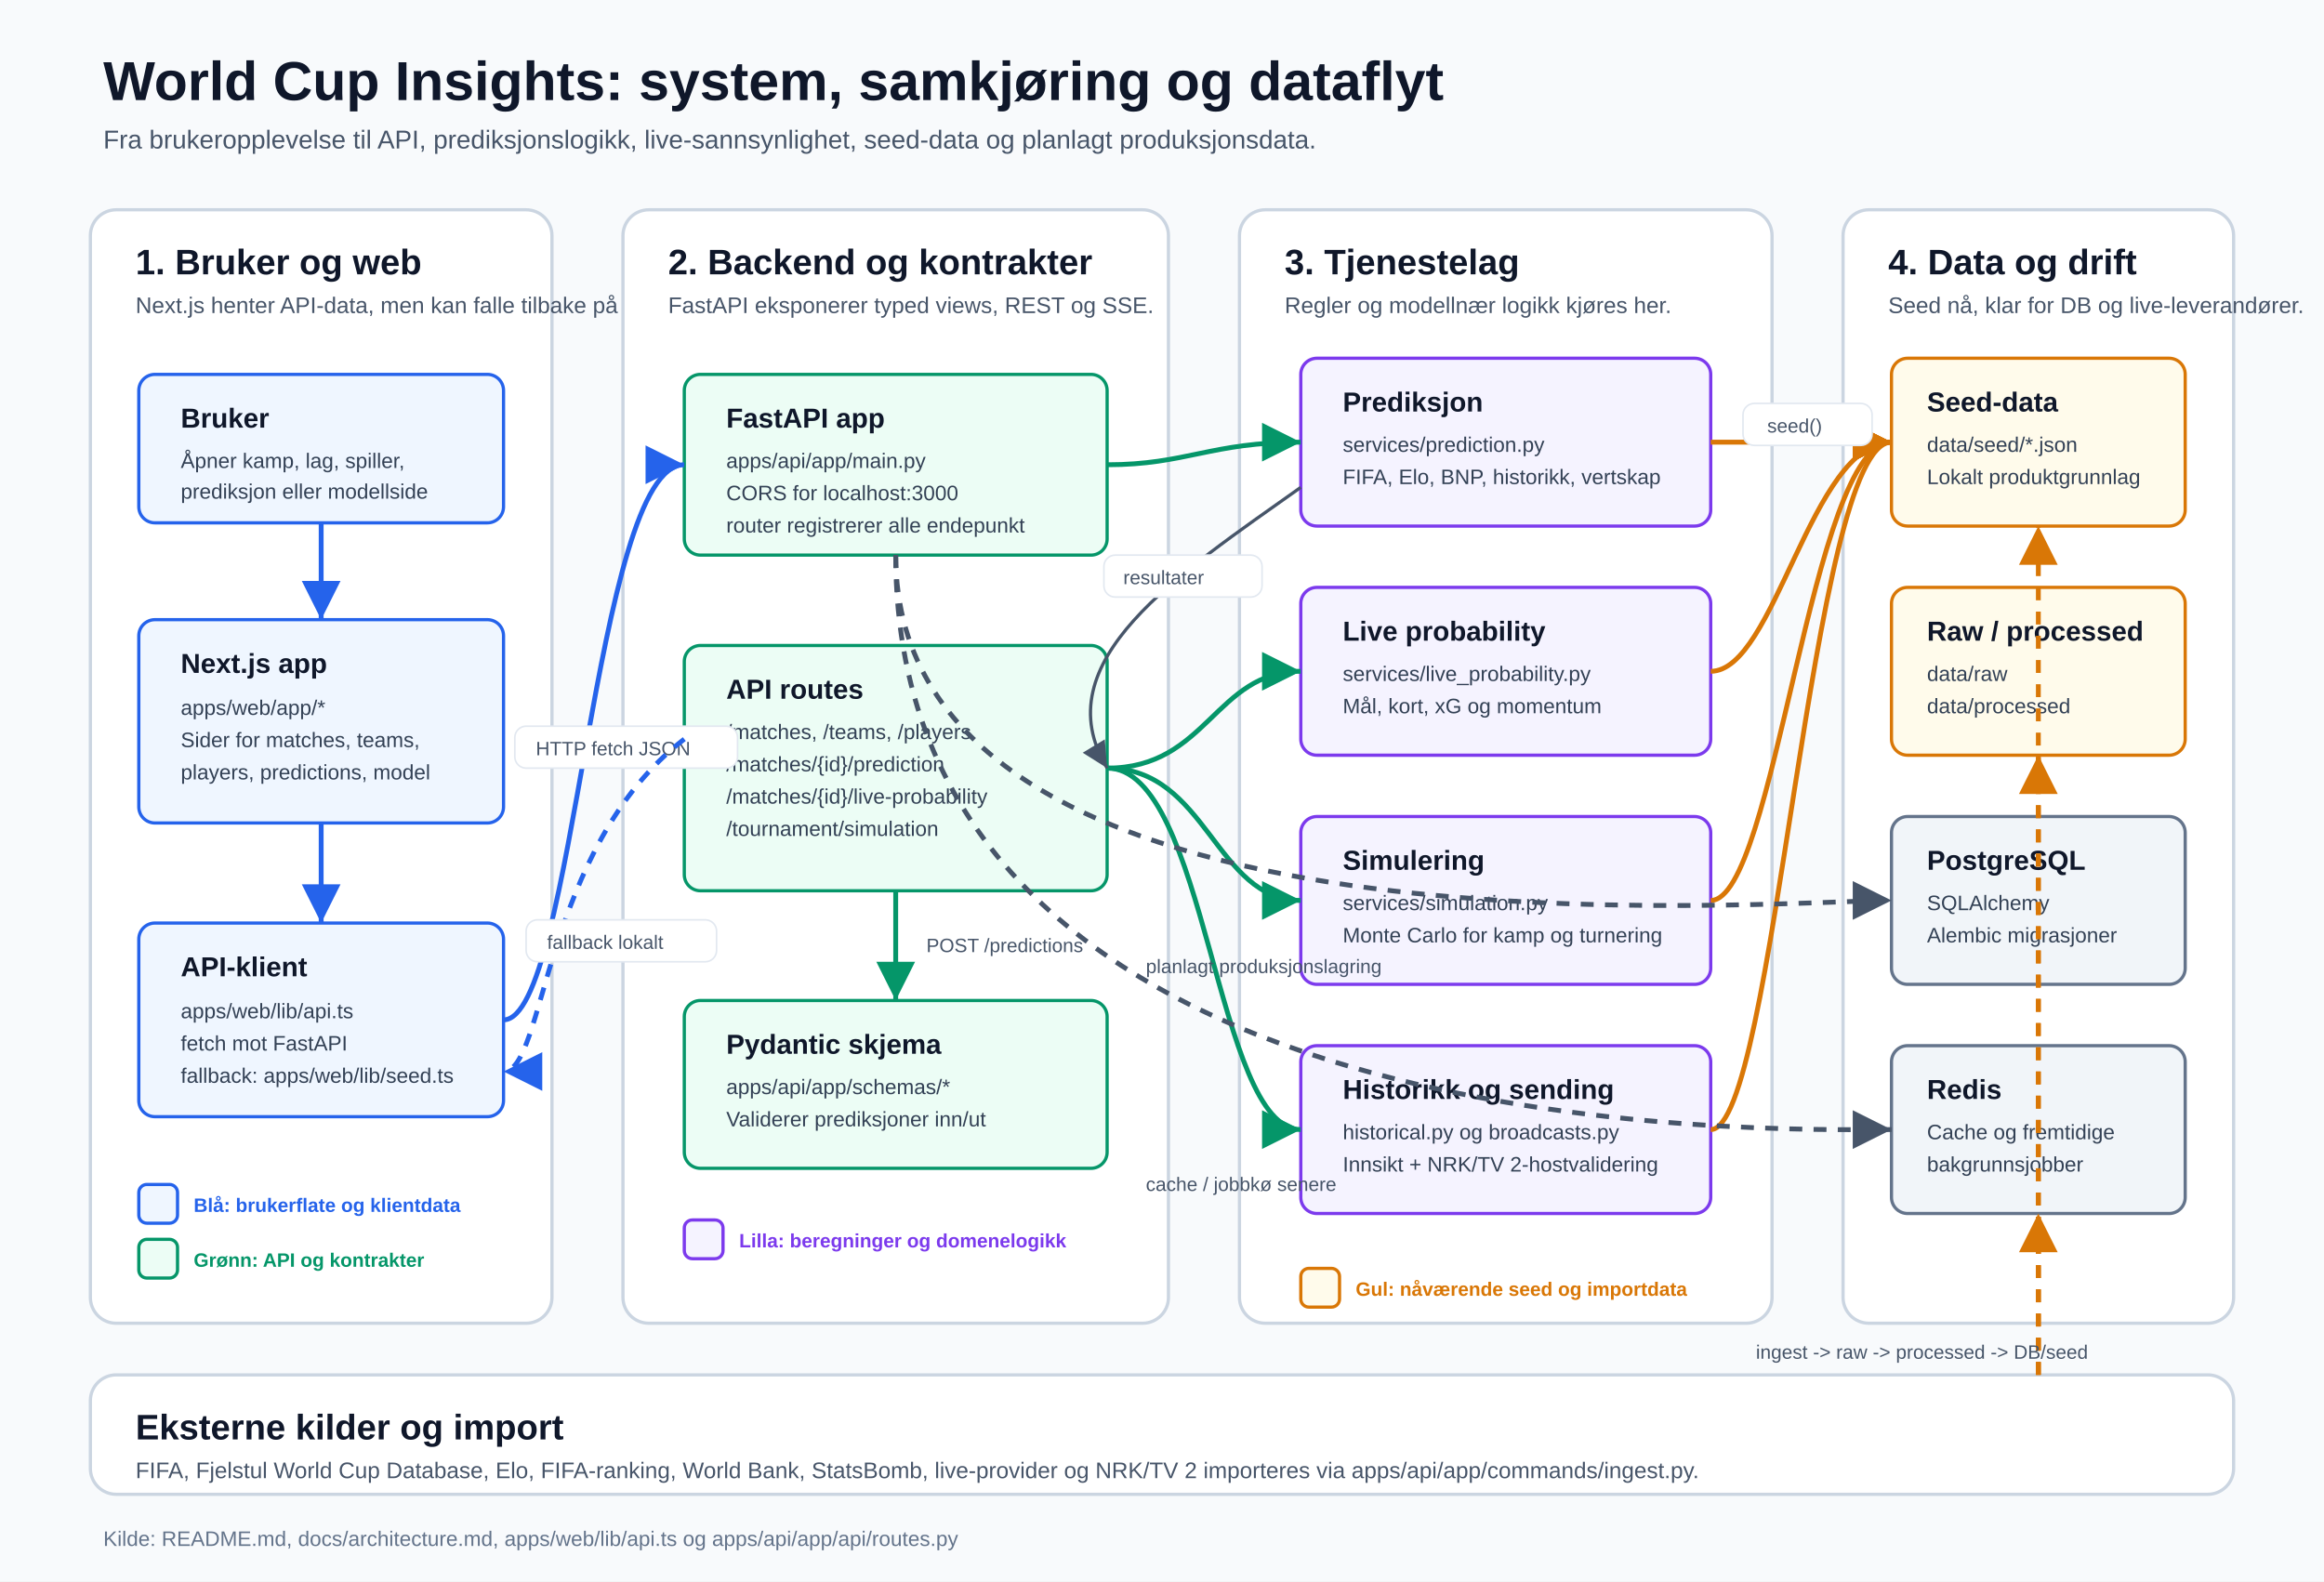
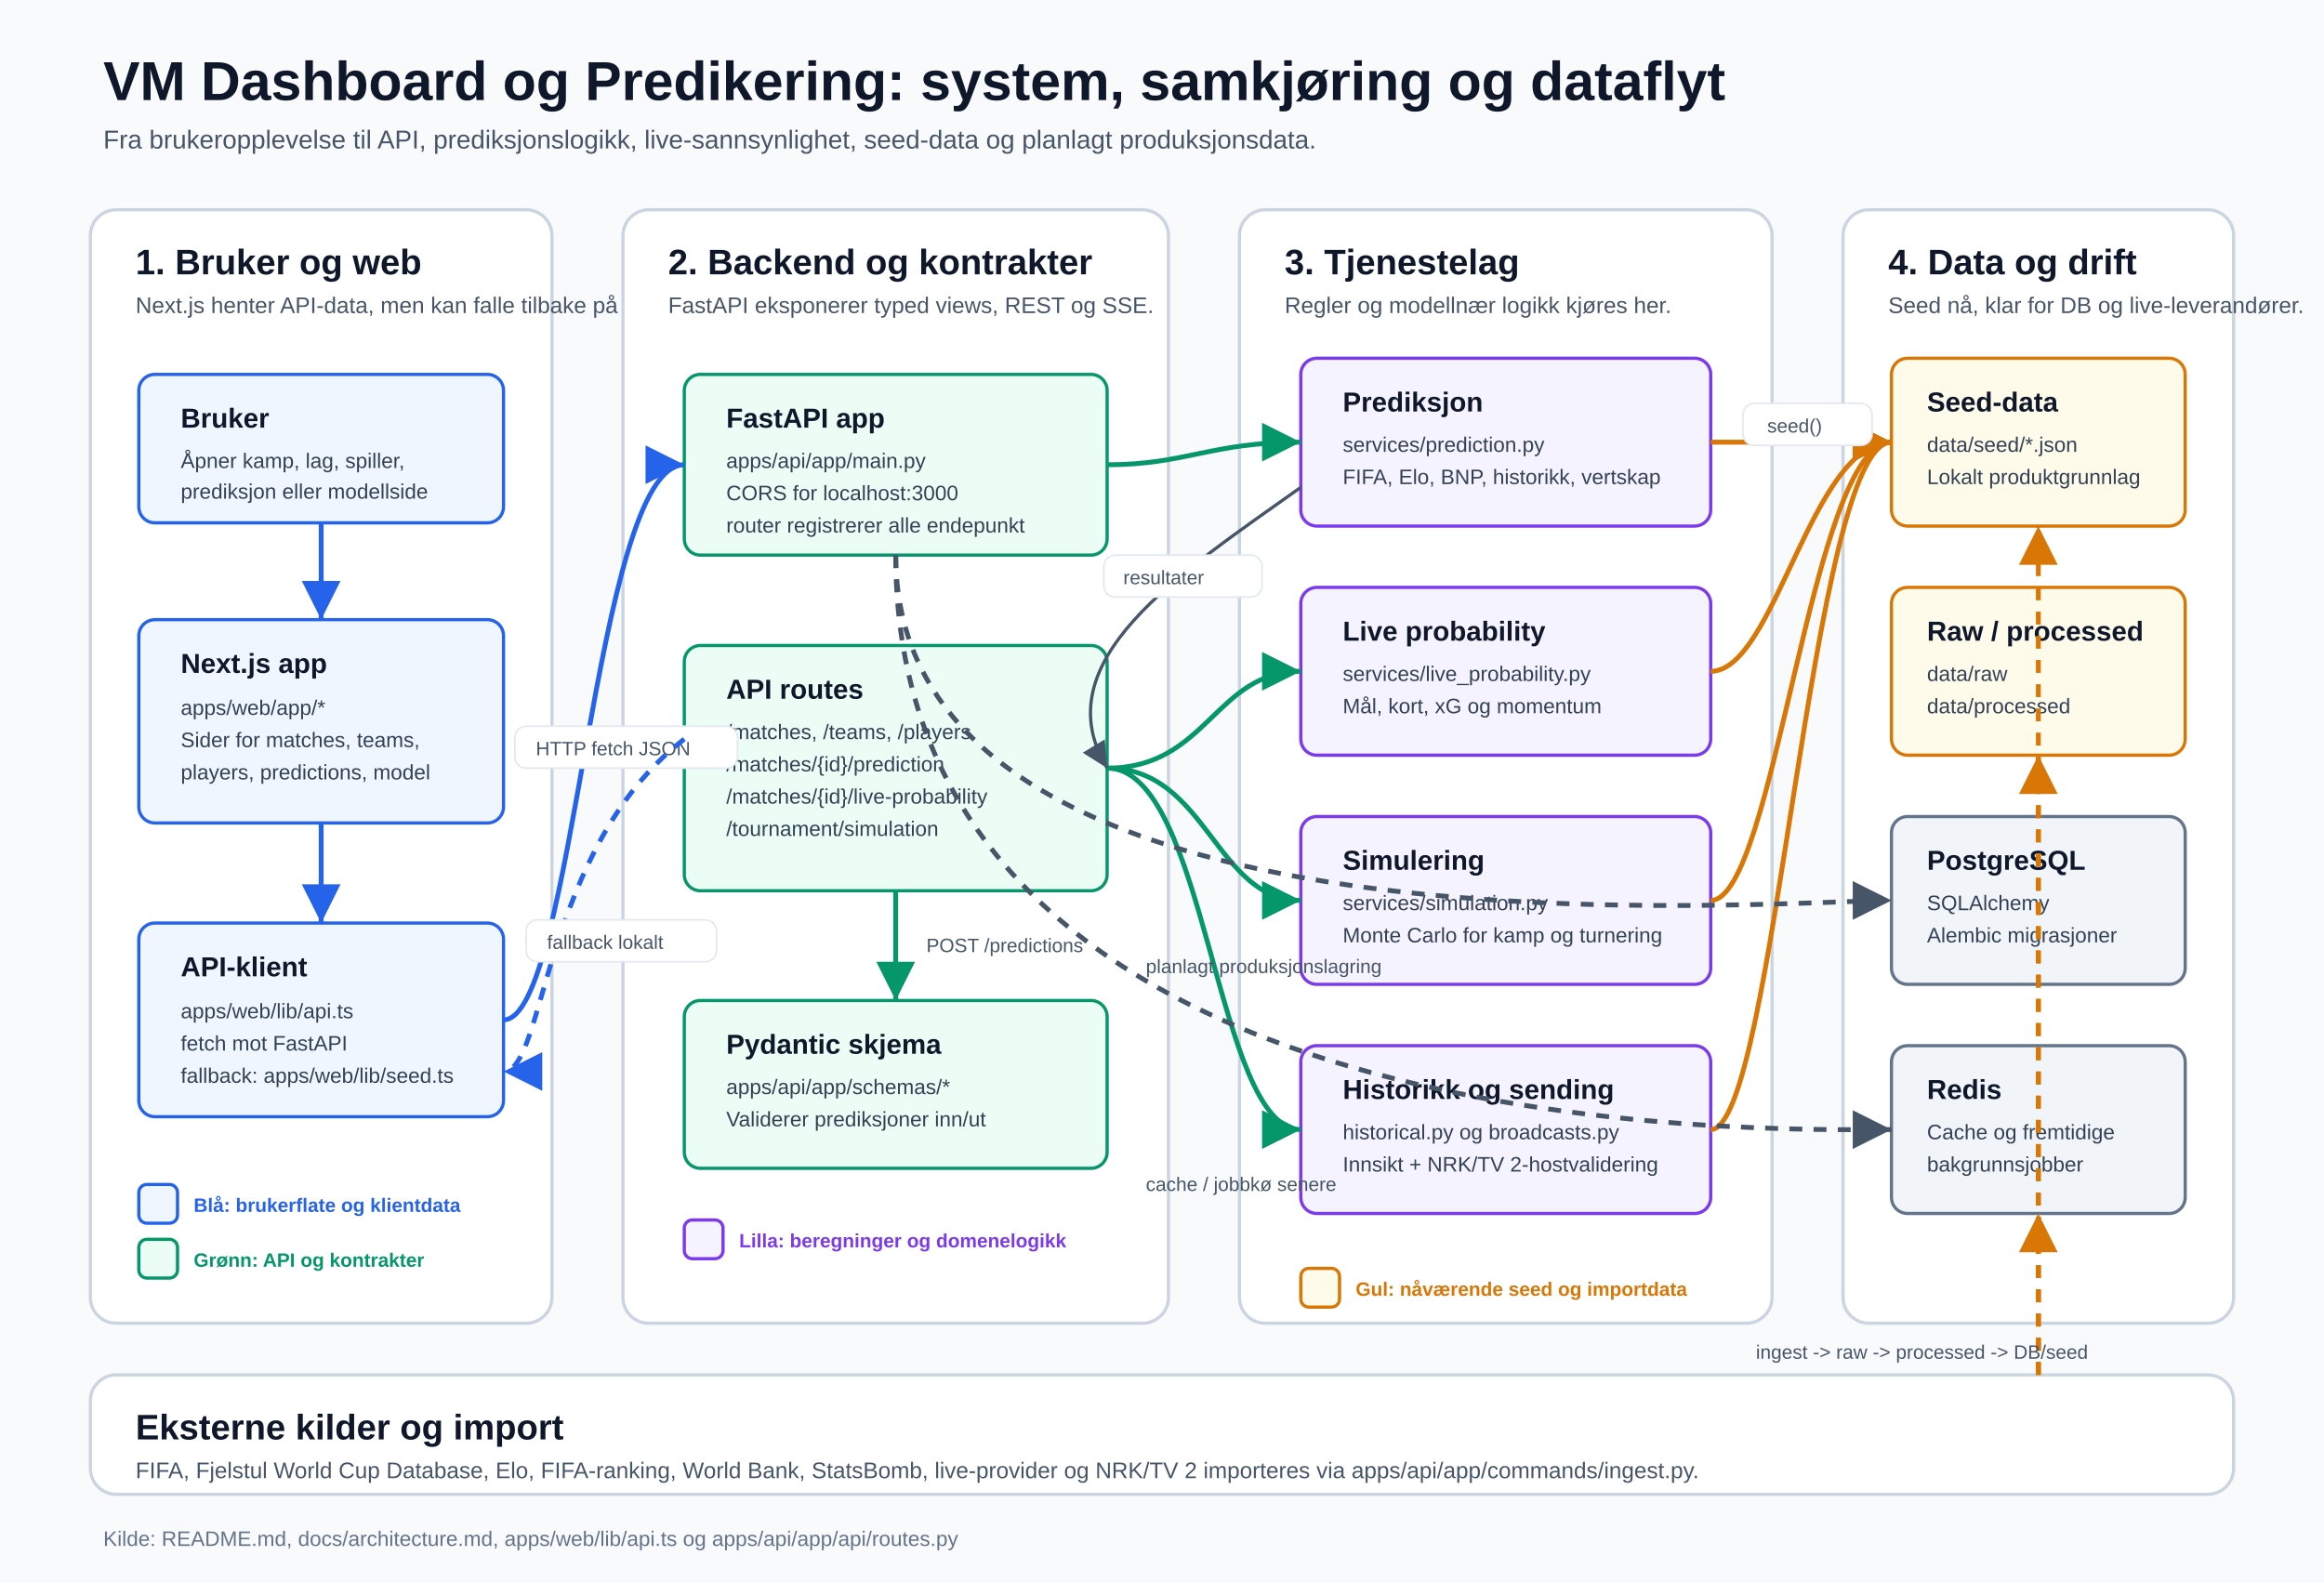
<svg xmlns="http://www.w3.org/2000/svg" width="1440" height="980" viewBox="0 0 1440 980" role="img" aria-labelledby="title desc">
  <defs>
    <marker id="arrow-blue" markerWidth="12" markerHeight="12" refX="10" refY="6" orient="auto" markerUnits="strokeWidth">
      <path d="M2,2 L10,6 L2,10 Z" fill="#2563eb" />
    </marker>
    <marker id="arrow-green" markerWidth="12" markerHeight="12" refX="10" refY="6" orient="auto" markerUnits="strokeWidth">
      <path d="M2,2 L10,6 L2,10 Z" fill="#059669" />
    </marker>
    <marker id="arrow-amber" markerWidth="12" markerHeight="12" refX="10" refY="6" orient="auto" markerUnits="strokeWidth">
      <path d="M2,2 L10,6 L2,10 Z" fill="#d97706" />
    </marker>
    <marker id="arrow-slate" markerWidth="12" markerHeight="12" refX="10" refY="6" orient="auto" markerUnits="strokeWidth">
      <path d="M2,2 L10,6 L2,10 Z" fill="#475569" />
    </marker>
    <style>
      .bg { fill: #f8fafc; }
      .panel { fill: #ffffff; stroke: #cbd5e1; stroke-width: 2; }
      .panel-title { fill: #0f172a; font: 700 22px Arial, sans-serif; }
      .panel-note { fill: #475569; font: 400 14px Arial, sans-serif; }
      .box { rx: 10; ry: 10; stroke-width: 2; }
      .box-title { fill: #0f172a; font: 700 17px Arial, sans-serif; }
      .box-text { fill: #334155; font: 400 13px Arial, sans-serif; }
      .small { fill: #475569; font: 400 12px Arial, sans-serif; }
      .tag { font: 700 12px Arial, sans-serif; }
      .blue { fill: #eff6ff; stroke: #2563eb; }
      .green { fill: #ecfdf5; stroke: #059669; }
      .amber { fill: #fffbeb; stroke: #d97706; }
      .rose { fill: #fff1f2; stroke: #e11d48; }
      .violet { fill: #f5f3ff; stroke: #7c3aed; }
      .slate { fill: #f1f5f9; stroke: #64748b; }
      .line-blue { fill: none; stroke: #2563eb; stroke-width: 3; marker-end: url(#arrow-blue); }
      .line-green { fill: none; stroke: #059669; stroke-width: 3; marker-end: url(#arrow-green); }
      .line-amber { fill: none; stroke: #d97706; stroke-width: 3; marker-end: url(#arrow-amber); }
      .line-slate { fill: none; stroke: #475569; stroke-width: 3; marker-end: url(#arrow-slate); }
      .dash { stroke-dasharray: 8 7; }
      .thin { stroke-width: 2; }
      .label-bg { fill: #ffffff; stroke: #e2e8f0; stroke-width: 1; rx: 7; ry: 7; }
    </style>
  </defs>
  <rect class="bg" x="0" y="0" width="1440" height="980" />
-   <text x="64" y="62" fill="#0f172a" font-family="Arial, sans-serif" font-size="34" font-weight="700">World Cup Insights: system, samkjøring og dataflyt</text>
+   <text x="64" y="62" fill="#0f172a" font-family="Arial, sans-serif" font-size="34" font-weight="700">VM Dashboard og Predikering: system, samkjøring og dataflyt</text>
  <text x="64" y="92" fill="#475569" font-family="Arial, sans-serif" font-size="16">Fra brukeropplevelse til API, prediksjonslogikk, live-sannsynlighet, seed-data og planlagt produksjonsdata.</text>
  <rect class="panel" x="56" y="130" width="286" height="690" rx="16" />
  <text class="panel-title" x="84" y="170">1. Bruker og web</text>
  <text class="panel-note" x="84" y="194">Next.js henter API-data, men kan falle tilbake på seed-data.</text>
  <rect class="box blue" x="86" y="232" width="226" height="92" />
  <text class="box-title" x="112" y="265">Bruker</text>
  <text class="box-text" x="112" y="290">Åpner kamp, lag, spiller,</text>
  <text class="box-text" x="112" y="309">prediksjon eller modellside</text>
  <rect class="box blue" x="86" y="384" width="226" height="126" />
  <text class="box-title" x="112" y="417">Next.js app</text>
  <text class="box-text" x="112" y="443">apps/web/app/*</text>
  <text class="box-text" x="112" y="463">Sider for matches, teams,</text>
  <text class="box-text" x="112" y="483">players, predictions, model</text>
  <rect class="box blue" x="86" y="572" width="226" height="120" />
  <text class="box-title" x="112" y="605">API-klient</text>
  <text class="box-text" x="112" y="631">apps/web/lib/api.ts</text>
  <text class="box-text" x="112" y="651">fetch mot FastAPI</text>
  <text class="box-text" x="112" y="671">fallback: apps/web/lib/seed.ts</text>
  <rect class="panel" x="386" y="130" width="338" height="690" rx="16" />
  <text class="panel-title" x="414" y="170">2. Backend og kontrakter</text>
  <text class="panel-note" x="414" y="194">FastAPI eksponerer typed views, REST og SSE.</text>
  <rect class="box green" x="424" y="232" width="262" height="112" />
  <text class="box-title" x="450" y="265">FastAPI app</text>
  <text class="box-text" x="450" y="290">apps/api/app/main.py</text>
  <text class="box-text" x="450" y="310">CORS for localhost:3000</text>
  <text class="box-text" x="450" y="330">router registrerer alle endepunkt</text>
  <rect class="box green" x="424" y="400" width="262" height="152" />
  <text class="box-title" x="450" y="433">API routes</text>
  <text class="box-text" x="450" y="458">/matches, /teams, /players</text>
  <text class="box-text" x="450" y="478">/matches/{id}/prediction</text>
  <text class="box-text" x="450" y="498">/matches/{id}/live-probability</text>
  <text class="box-text" x="450" y="518">/tournament/simulation</text>
  <rect class="box green" x="424" y="620" width="262" height="104" />
  <text class="box-title" x="450" y="653">Pydantic skjema</text>
  <text class="box-text" x="450" y="678">apps/api/app/schemas/*</text>
  <text class="box-text" x="450" y="698">Validerer prediksjoner inn/ut</text>
  <rect class="panel" x="768" y="130" width="330" height="690" rx="16" />
  <text class="panel-title" x="796" y="170">3. Tjenestelag</text>
  <text class="panel-note" x="796" y="194">Regler og modellnær logikk kjøres her.</text>
  <rect class="box violet" x="806" y="222" width="254" height="104" />
  <text class="box-title" x="832" y="255">Prediksjon</text>
  <text class="box-text" x="832" y="280">services/prediction.py</text>
  <text class="box-text" x="832" y="300">FIFA, Elo, BNP, historikk, vertskap</text>
  <rect class="box violet" x="806" y="364" width="254" height="104" />
  <text class="box-title" x="832" y="397">Live probability</text>
  <text class="box-text" x="832" y="422">services/live_probability.py</text>
  <text class="box-text" x="832" y="442">Mål, kort, xG og momentum</text>
  <rect class="box violet" x="806" y="506" width="254" height="104" />
  <text class="box-title" x="832" y="539">Simulering</text>
  <text class="box-text" x="832" y="564">services/simulation.py</text>
  <text class="box-text" x="832" y="584">Monte Carlo for kamp og turnering</text>
  <rect class="box violet" x="806" y="648" width="254" height="104" />
  <text class="box-title" x="832" y="681">Historikk og sending</text>
  <text class="box-text" x="832" y="706">historical.py og broadcasts.py</text>
  <text class="box-text" x="832" y="726">Innsikt + NRK/TV 2-hostvalidering</text>
  <rect class="panel" x="1142" y="130" width="242" height="690" rx="16" />
  <text class="panel-title" x="1170" y="170">4. Data og drift</text>
  <text class="panel-note" x="1170" y="194">Seed nå, klar for DB og live-leverandører.</text>
  <rect class="box amber" x="1172" y="222" width="182" height="104" />
  <text class="box-title" x="1194" y="255">Seed-data</text>
  <text class="box-text" x="1194" y="280">data/seed/*.json</text>
  <text class="box-text" x="1194" y="300">Lokalt produktgrunnlag</text>
  <rect class="box amber" x="1172" y="364" width="182" height="104" />
  <text class="box-title" x="1194" y="397">Raw / processed</text>
  <text class="box-text" x="1194" y="422">data/raw</text>
  <text class="box-text" x="1194" y="442">data/processed</text>
  <rect class="box slate" x="1172" y="506" width="182" height="104" />
  <text class="box-title" x="1194" y="539">PostgreSQL</text>
  <text class="box-text" x="1194" y="564">SQLAlchemy</text>
  <text class="box-text" x="1194" y="584">Alembic migrasjoner</text>
  <rect class="box slate" x="1172" y="648" width="182" height="104" />
  <text class="box-title" x="1194" y="681">Redis</text>
  <text class="box-text" x="1194" y="706">Cache og fremtidige</text>
  <text class="box-text" x="1194" y="726">bakgrunnsjobber</text>
  <rect class="panel" x="56" y="852" width="1328" height="74" rx="16" />
  <text class="panel-title" x="84" y="892">Eksterne kilder og import</text>
  <text class="panel-note" x="84" y="916">FIFA, Fjelstul World Cup Database, Elo, FIFA-ranking, World Bank, StatsBomb, live-provider og NRK/TV 2 importeres via apps/api/app/commands/ingest.py.</text>
  <path class="line-blue" d="M199 324 L199 384" />
  <path class="line-blue" d="M199 510 L199 572" />
  <path class="line-blue" d="M312 632 C356 632 368 288 424 288" />
  <rect class="label-bg" x="319" y="450" width="138" height="26" />
  <text class="small" x="332" y="468">HTTP fetch JSON</text>
  <path class="line-green" d="M686 288 C735 288 750 274 806 274" />
  <path class="line-green" d="M686 476 C748 476 753 416 806 416" />
  <path class="line-green" d="M686 476 C748 476 753 558 806 558" />
  <path class="line-green" d="M686 476 C748 476 753 700 806 700" />
  <path class="line-amber" d="M1060 274 C1100 274 1122 274 1172 274" />
  <path class="line-amber" d="M1060 416 C1100 416 1122 274 1172 274" />
  <path class="line-amber" d="M1060 558 C1100 558 1122 274 1172 274" />
  <path class="line-amber" d="M1060 700 C1100 700 1122 274 1172 274" />
  <rect class="label-bg" x="1080" y="250" width="80" height="26" />
  <text class="small" x="1095" y="268">seed()</text>
  <path class="line-slate dash" d="M555 344 C555 604 1098 558 1172 558" />
  <text class="small" x="710" y="603">planlagt produksjonslagring</text>
  <path class="line-slate dash" d="M555 344 C555 714 1098 700 1172 700" />
  <text class="small" x="710" y="738">cache / jobbkø senere</text>
  <path class="line-amber dash" d="M1263 852 L1263 752" />
  <path class="line-amber dash" d="M1263 852 L1263 468" />
  <path class="line-amber dash" d="M1263 852 L1263 326" />
  <text class="small" x="1088" y="842">ingest -&gt; raw -&gt; processed -&gt; DB/seed</text>
  <path class="line-slate thin" d="M806 302 C730 356 646 410 686 476" />
  <rect class="label-bg" x="684" y="344" width="98" height="26" />
  <text class="small" x="696" y="362">resultater</text>
  <path class="line-blue dash" d="M424 458 C336 526 338 664 312 664" />
  <rect class="label-bg" x="326" y="570" width="118" height="26" />
  <text class="small" x="339" y="588">fallback lokalt</text>
  <path class="line-green" d="M555 552 L555 620" />
  <text class="small" x="574" y="590">POST /predictions</text>
  <rect x="86" y="734" width="24" height="24" fill="#eff6ff" stroke="#2563eb" stroke-width="2" rx="5" />
  <text class="tag" x="120" y="751" fill="#2563eb">Blå: brukerflate og klientdata</text>
  <rect x="86" y="768" width="24" height="24" fill="#ecfdf5" stroke="#059669" stroke-width="2" rx="5" />
  <text class="tag" x="120" y="785" fill="#059669">Grønn: API og kontrakter</text>
  <rect x="424" y="756" width="24" height="24" fill="#f5f3ff" stroke="#7c3aed" stroke-width="2" rx="5" />
  <text class="tag" x="458" y="773" fill="#7c3aed">Lilla: beregninger og domenelogikk</text>
  <rect x="806" y="786" width="24" height="24" fill="#fffbeb" stroke="#d97706" stroke-width="2" rx="5" />
  <text class="tag" x="840" y="803" fill="#d97706">Gul: nåværende seed og importdata</text>
  <text x="64" y="958" fill="#64748b" font-family="Arial, sans-serif" font-size="13">Kilde: README.md, docs/architecture.md, apps/web/lib/api.ts og apps/api/app/api/routes.py</text>
</svg>
